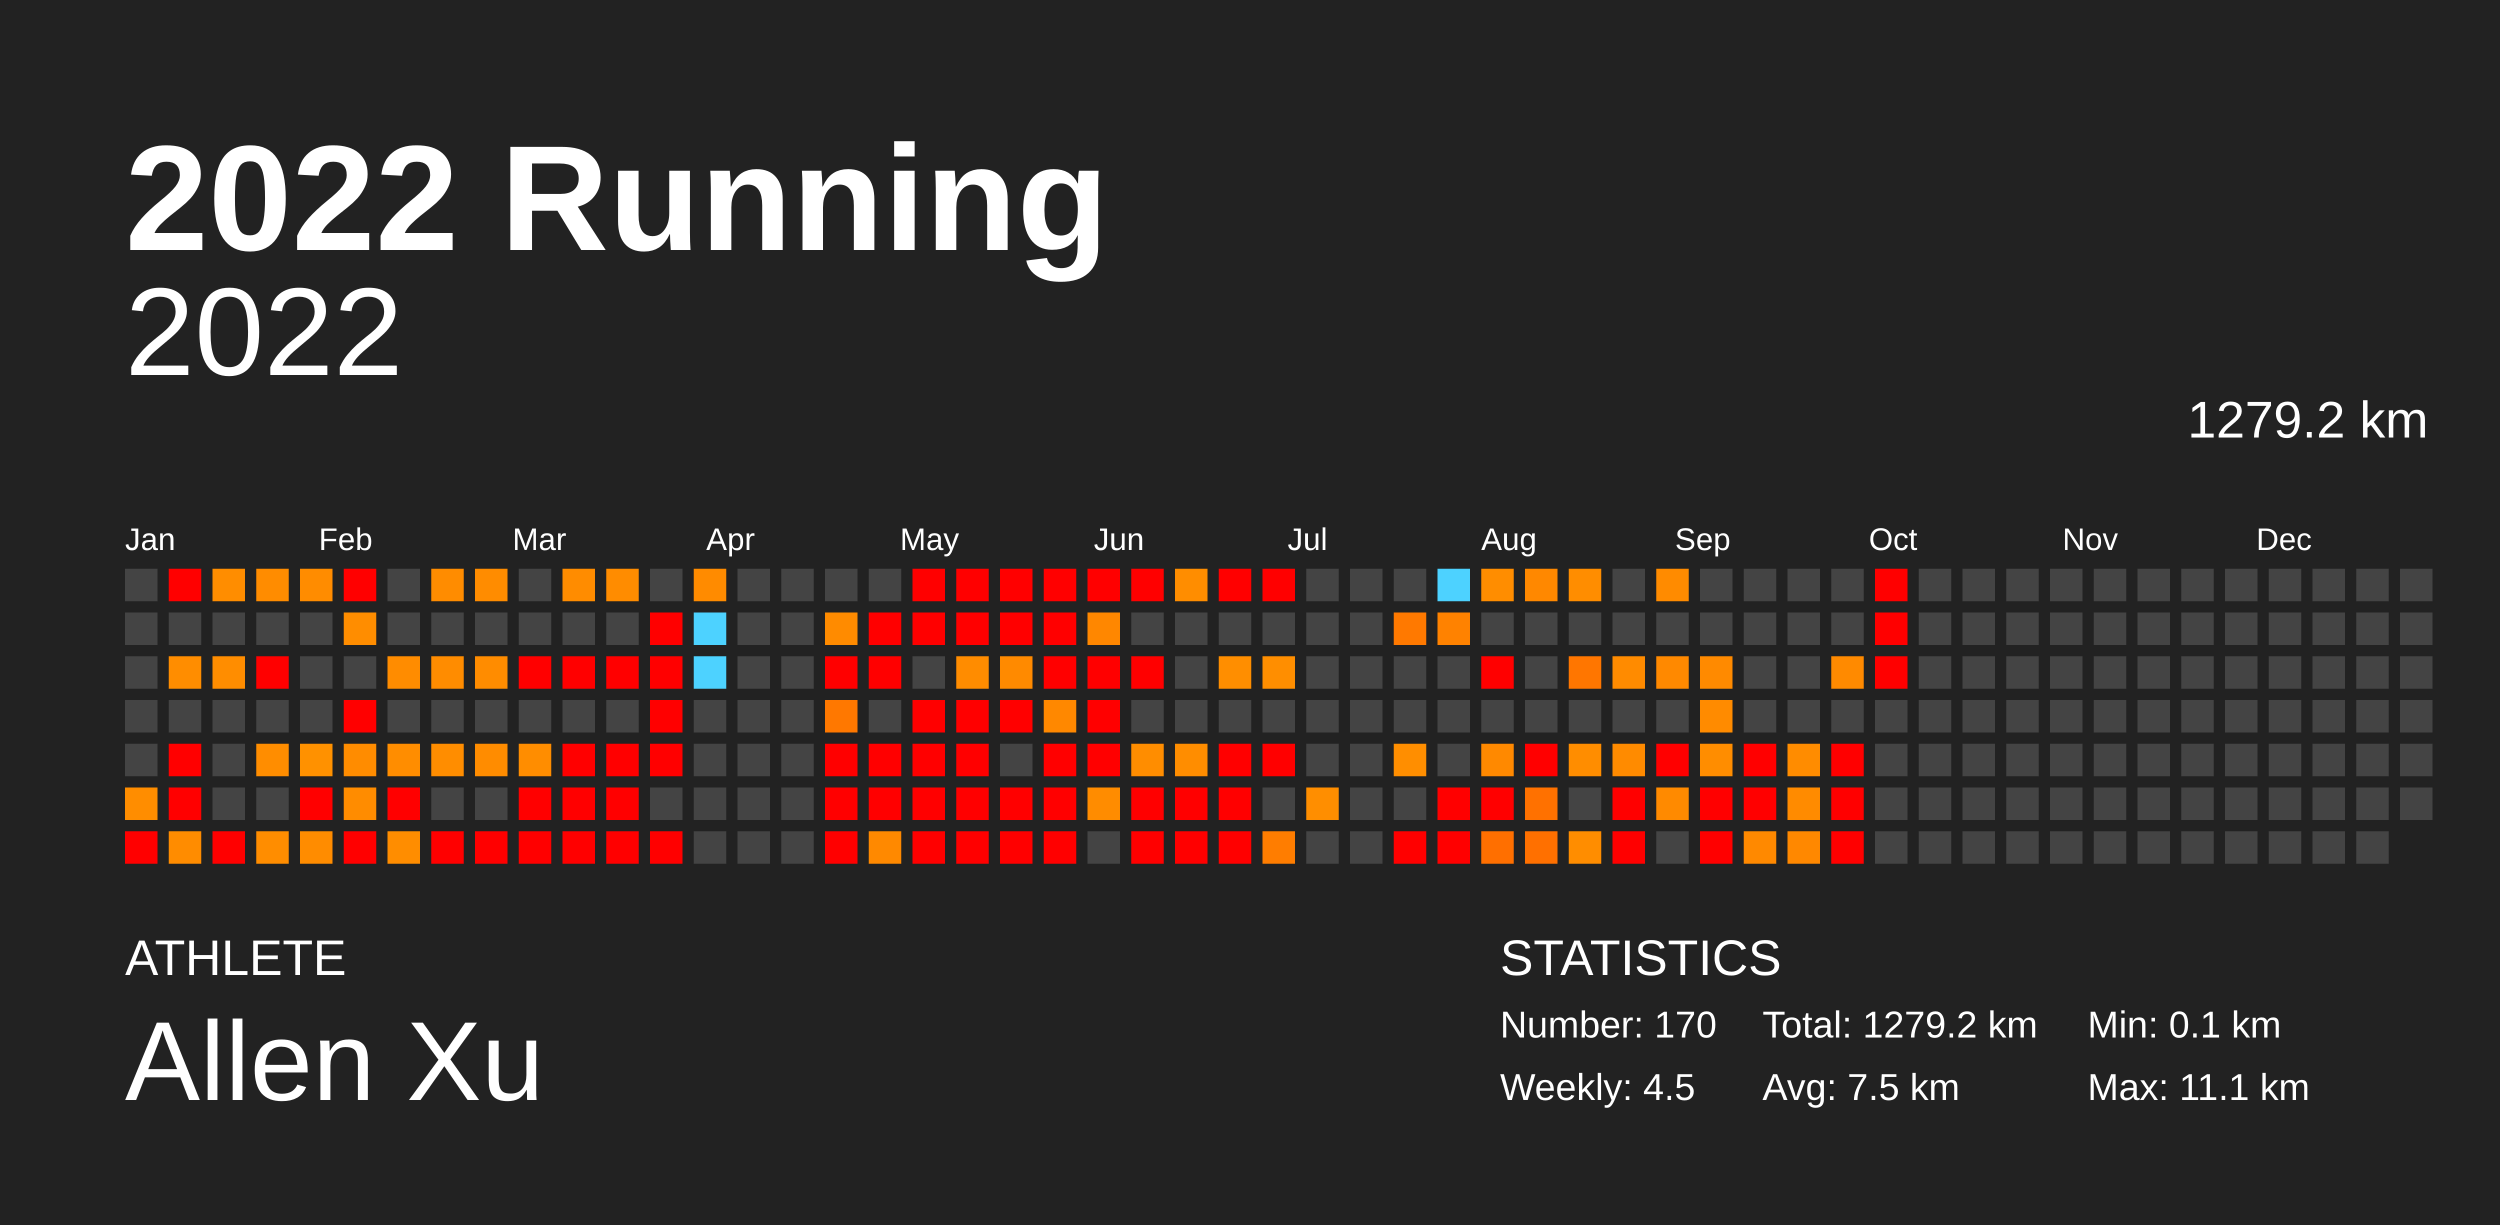
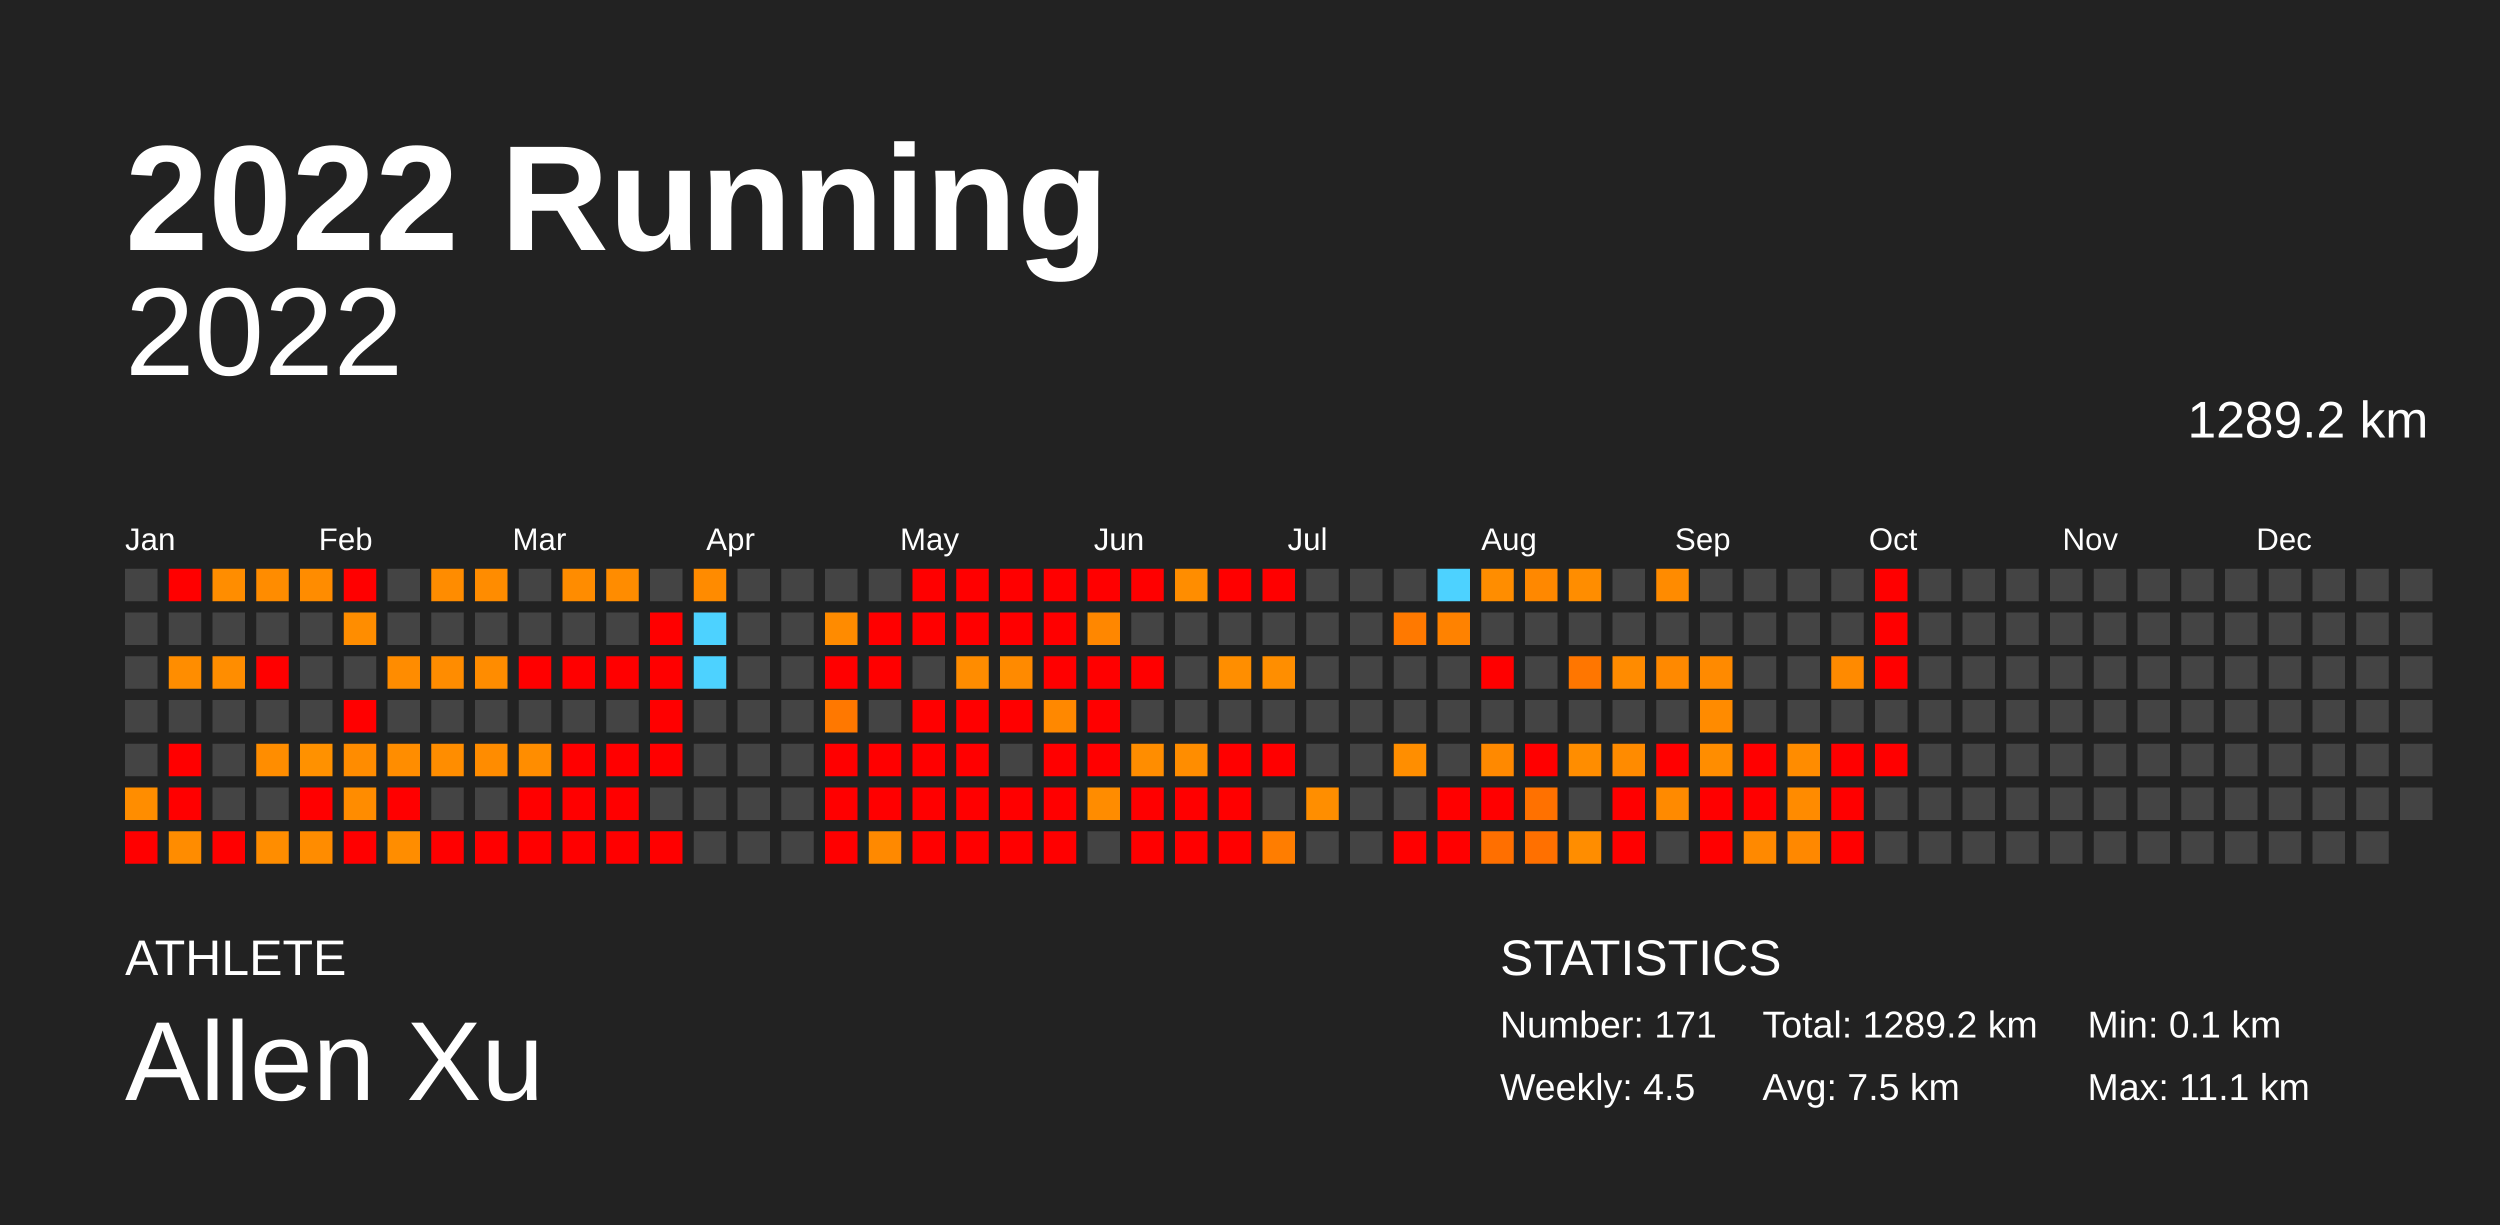
<svg xmlns="http://www.w3.org/2000/svg" baseProfile="full" height="98mm" version="1.1" viewBox="0,0,200,98" width="200mm">
  <defs />
  <rect fill="#222222" height="98" width="200" x="0" y="0" />
  <text fill="#FFFFFF" style="font-size:12px; font-family:Arial; font-weight:bold;" x="10" y="20">2022 Running</text>
  <text fill="#FFFFFF" style="font-size:4px; font-family:Arial" x="10" y="78">ATHLETE</text>
  <text fill="#FFFFFF" style="font-size:9px; font-family:Arial" x="10" y="88">Allen Xu</text>
  <text fill="#FFFFFF" style="font-size:4px; font-family:Arial" x="120" y="78">STATISTICS</text>
-   <text fill="#FFFFFF" style="font-size:3px; font-family:Arial" x="120" y="83">Number: 170</text>
+   <text fill="#FFFFFF" style="font-size:3px; font-family:Arial" x="120" y="83">Number: 171</text>
  <text fill="#FFFFFF" style="font-size:3px; font-family:Arial" x="120" y="88">Weekly: 4.5</text>
-   <text fill="#FFFFFF" style="font-size:3px; font-family:Arial" x="141" y="83">Total: 1279.2 km</text>
+   <text fill="#FFFFFF" style="font-size:3px; font-family:Arial" x="141" y="83">Total: 1289.2 km</text>
  <text fill="#FFFFFF" style="font-size:3px; font-family:Arial" x="141" y="88">Avg: 7.5 km</text>
  <text fill="#FFFFFF" style="font-size:3px; font-family:Arial" x="167" y="83">Min: 0.1 km</text>
  <text fill="#FFFFFF" style="font-size:3px; font-family:Arial" x="167" y="88">Max: 11.1 km</text>
  <text alignment-baseline="hanging" fill="#FFFFFF" style="font-size:10.0px; font-family:Arial;" x="10" y="30">2022</text>
-   <text alignment-baseline="hanging" fill="#FFFFFF" style="font-size:4.125px; font-family:Arial;" x="175" y="35">1279.2 km</text>
+   <text alignment-baseline="hanging" fill="#FFFFFF" style="font-size:4.125px; font-family:Arial;" x="175" y="35">1289.2 km</text>
  <text fill="#FFFFFF" style="font-size:2.5px; font-family:Arial" x="10.0" y="44">Jan</text>
  <text fill="#FFFFFF" style="font-size:2.5px; font-family:Arial" x="25.5" y="44">Feb</text>
  <text fill="#FFFFFF" style="font-size:2.5px; font-family:Arial" x="41.0" y="44">Mar</text>
  <text fill="#FFFFFF" style="font-size:2.5px; font-family:Arial" x="56.5" y="44">Apr</text>
  <text fill="#FFFFFF" style="font-size:2.5px; font-family:Arial" x="72.0" y="44">May</text>
  <text fill="#FFFFFF" style="font-size:2.5px; font-family:Arial" x="87.5" y="44">Jun</text>
  <text fill="#FFFFFF" style="font-size:2.5px; font-family:Arial" x="103.0" y="44">Jul</text>
  <text fill="#FFFFFF" style="font-size:2.5px; font-family:Arial" x="118.5" y="44">Aug</text>
  <text fill="#FFFFFF" style="font-size:2.5px; font-family:Arial" x="134.0" y="44">Sep</text>
  <text fill="#FFFFFF" style="font-size:2.5px; font-family:Arial" x="149.5" y="44">Oct</text>
  <text fill="#FFFFFF" style="font-size:2.5px; font-family:Arial" x="165.0" y="44">Nov</text>
  <text fill="#FFFFFF" style="font-size:2.5px; font-family:Arial" x="180.5" y="44">Dec</text>
  <rect fill="#444444" height="2.6" width="2.6" x="10.0" y="45.5" />
  <rect fill="#444444" height="2.6" width="2.6" x="10.0" y="49.0" />
  <rect fill="#444444" height="2.6" width="2.6" x="10.0" y="52.5" />
  <rect fill="#444444" height="2.6" width="2.6" x="10.0" y="56.0" />
  <rect fill="#444444" height="2.6" width="2.6" x="10.0" y="59.5" />
  <rect fill="#ff8d00" height="2.6" width="2.6" x="10.0" y="63.0" />
  <rect fill="red" height="2.6" width="2.6" x="10.0" y="66.5" />
  <rect fill="red" height="2.6" width="2.6" x="13.5" y="45.5" />
  <rect fill="#444444" height="2.6" width="2.6" x="13.5" y="49.0" />
  <rect fill="#ff8d00" height="2.6" width="2.6" x="13.5" y="52.5" />
  <rect fill="#444444" height="2.6" width="2.6" x="13.5" y="56.0" />
  <rect fill="red" height="2.6" width="2.6" x="13.5" y="59.5" />
  <rect fill="red" height="2.6" width="2.6" x="13.5" y="63.0" />
  <rect fill="#ff8c00" height="2.6" width="2.6" x="13.5" y="66.5" />
  <rect fill="#ff8d00" height="2.6" width="2.6" x="17.0" y="45.5" />
  <rect fill="#444444" height="2.6" width="2.6" x="17.0" y="49.0" />
  <rect fill="#ff8d00" height="2.6" width="2.6" x="17.0" y="52.5" />
  <rect fill="#444444" height="2.6" width="2.6" x="17.0" y="56.0" />
  <rect fill="#444444" height="2.6" width="2.6" x="17.0" y="59.5" />
  <rect fill="#444444" height="2.6" width="2.6" x="17.0" y="63.0" />
  <rect fill="red" height="2.6" width="2.6" x="17.0" y="66.5" />
  <rect fill="#ff8c00" height="2.6" width="2.6" x="20.5" y="45.5" />
  <rect fill="#444444" height="2.6" width="2.6" x="20.5" y="49.0" />
  <rect fill="red" height="2.6" width="2.6" x="20.5" y="52.5" />
  <rect fill="#444444" height="2.6" width="2.6" x="20.5" y="56.0" />
  <rect fill="#ff8d00" height="2.6" width="2.6" x="20.5" y="59.5" />
  <rect fill="#444444" height="2.6" width="2.6" x="20.5" y="63.0" />
  <rect fill="#ff8d00" height="2.6" width="2.6" x="20.5" y="66.5" />
  <rect fill="#ff8c00" height="2.6" width="2.6" x="24.0" y="45.5" />
  <rect fill="#444444" height="2.6" width="2.6" x="24.0" y="49.0" />
  <rect fill="#444444" height="2.6" width="2.6" x="24.0" y="52.5" />
  <rect fill="#444444" height="2.6" width="2.6" x="24.0" y="56.0" />
  <rect fill="#ff9100" height="2.6" width="2.6" x="24.0" y="59.5" />
  <rect fill="red" height="2.6" width="2.6" x="24.0" y="63.0" />
  <rect fill="#ff8c00" height="2.6" width="2.6" x="24.0" y="66.5" />
  <rect fill="red" height="2.6" width="2.6" x="27.5" y="45.5" />
  <rect fill="#ff8d00" height="2.6" width="2.6" x="27.5" y="49.0" />
  <rect fill="#444444" height="2.6" width="2.6" x="27.5" y="52.5" />
  <rect fill="red" height="2.6" width="2.6" x="27.5" y="56.0" />
  <rect fill="#ff8c00" height="2.6" width="2.6" x="27.5" y="59.5" />
  <rect fill="#ff8c00" height="2.6" width="2.6" x="27.5" y="63.0" />
  <rect fill="red" height="2.6" width="2.6" x="27.5" y="66.5" />
  <rect fill="#444444" height="2.6" width="2.6" x="31.0" y="45.5" />
  <rect fill="#444444" height="2.6" width="2.6" x="31.0" y="49.0" />
  <rect fill="#ff8c00" height="2.6" width="2.6" x="31.0" y="52.5" />
  <rect fill="#444444" height="2.6" width="2.6" x="31.0" y="56.0" />
  <rect fill="#ff8d00" height="2.6" width="2.6" x="31.0" y="59.5" />
  <rect fill="red" height="2.6" width="2.6" x="31.0" y="63.0" />
  <rect fill="#ff8d00" height="2.6" width="2.6" x="31.0" y="66.5" />
  <rect fill="#ff8c00" height="2.6" width="2.6" x="34.5" y="45.5" />
  <rect fill="#444444" height="2.6" width="2.6" x="34.5" y="49.0" />
  <rect fill="#ff8c00" height="2.6" width="2.6" x="34.5" y="52.5" />
  <rect fill="#444444" height="2.6" width="2.6" x="34.5" y="56.0" />
  <rect fill="#ff8d00" height="2.6" width="2.6" x="34.5" y="59.5" />
  <rect fill="#444444" height="2.6" width="2.6" x="34.5" y="63.0" />
  <rect fill="red" height="2.6" width="2.6" x="34.5" y="66.5" />
  <rect fill="#ff8c00" height="2.6" width="2.6" x="38.0" y="45.5" />
  <rect fill="#444444" height="2.6" width="2.6" x="38.0" y="49.0" />
  <rect fill="#ff8c00" height="2.6" width="2.6" x="38.0" y="52.5" />
  <rect fill="#444444" height="2.6" width="2.6" x="38.0" y="56.0" />
  <rect fill="#ff8c00" height="2.6" width="2.6" x="38.0" y="59.5" />
  <rect fill="#444444" height="2.6" width="2.6" x="38.0" y="63.0" />
  <rect fill="red" height="2.6" width="2.6" x="38.0" y="66.5" />
  <rect fill="#444444" height="2.6" width="2.6" x="41.5" y="45.5" />
  <rect fill="#444444" height="2.6" width="2.6" x="41.5" y="49.0" />
  <rect fill="red" height="2.6" width="2.6" x="41.5" y="52.5" />
  <rect fill="#444444" height="2.6" width="2.6" x="41.5" y="56.0" />
  <rect fill="#ff8d00" height="2.6" width="2.6" x="41.5" y="59.5" />
  <rect fill="red" height="2.6" width="2.6" x="41.5" y="63.0" />
  <rect fill="red" height="2.6" width="2.6" x="41.5" y="66.5" />
  <rect fill="#ff8c00" height="2.6" width="2.6" x="45.0" y="45.5" />
  <rect fill="#444444" height="2.6" width="2.6" x="45.0" y="49.0" />
  <rect fill="red" height="2.6" width="2.6" x="45.0" y="52.5" />
  <rect fill="#444444" height="2.6" width="2.6" x="45.0" y="56.0" />
  <rect fill="red" height="2.6" width="2.6" x="45.0" y="59.5" />
  <rect fill="red" height="2.6" width="2.6" x="45.0" y="63.0" />
  <rect fill="red" height="2.6" width="2.6" x="45.0" y="66.5" />
  <rect fill="#ff8c00" height="2.6" width="2.6" x="48.5" y="45.5" />
  <rect fill="#444444" height="2.6" width="2.6" x="48.5" y="49.0" />
  <rect fill="red" height="2.6" width="2.6" x="48.5" y="52.5" />
  <rect fill="#444444" height="2.6" width="2.6" x="48.5" y="56.0" />
  <rect fill="red" height="2.6" width="2.6" x="48.5" y="59.5" />
  <rect fill="red" height="2.6" width="2.6" x="48.5" y="63.0" />
  <rect fill="red" height="2.6" width="2.6" x="48.5" y="66.5" />
  <rect fill="#444444" height="2.6" width="2.6" x="52.0" y="45.5" />
  <rect fill="red" height="2.6" width="2.6" x="52.0" y="49.0" />
  <rect fill="red" height="2.6" width="2.6" x="52.0" y="52.5" />
  <rect fill="red" height="2.6" width="2.6" x="52.0" y="56.0" />
  <rect fill="red" height="2.6" width="2.6" x="52.0" y="59.5" />
  <rect fill="#444444" height="2.6" width="2.6" x="52.0" y="63.0" />
  <rect fill="red" height="2.6" width="2.6" x="52.0" y="66.5" />
  <rect fill="#ff8b00" height="2.6" width="2.6" x="55.5" y="45.5" />
  <rect fill="#4dd2ff" height="2.6" width="2.6" x="55.5" y="49.0" />
  <rect fill="#4dd2ff" height="2.6" width="2.6" x="55.5" y="52.5" />
  <rect fill="#444444" height="2.6" width="2.6" x="55.5" y="56.0" />
  <rect fill="#444444" height="2.6" width="2.6" x="55.5" y="59.5" />
  <rect fill="#444444" height="2.6" width="2.6" x="55.5" y="63.0" />
  <rect fill="#444444" height="2.6" width="2.6" x="55.5" y="66.5" />
  <rect fill="#444444" height="2.6" width="2.6" x="59.0" y="45.5" />
  <rect fill="#444444" height="2.6" width="2.6" x="59.0" y="49.0" />
  <rect fill="#444444" height="2.6" width="2.6" x="59.0" y="52.5" />
  <rect fill="#444444" height="2.6" width="2.6" x="59.0" y="56.0" />
  <rect fill="#444444" height="2.6" width="2.6" x="59.0" y="59.5" />
  <rect fill="#444444" height="2.6" width="2.6" x="59.0" y="63.0" />
  <rect fill="#444444" height="2.6" width="2.6" x="59.0" y="66.5" />
  <rect fill="#444444" height="2.6" width="2.6" x="62.5" y="45.5" />
  <rect fill="#444444" height="2.6" width="2.6" x="62.5" y="49.0" />
  <rect fill="#444444" height="2.6" width="2.6" x="62.5" y="52.5" />
  <rect fill="#444444" height="2.6" width="2.6" x="62.5" y="56.0" />
  <rect fill="#444444" height="2.6" width="2.6" x="62.5" y="59.5" />
  <rect fill="#444444" height="2.6" width="2.6" x="62.5" y="63.0" />
  <rect fill="#444444" height="2.6" width="2.6" x="62.5" y="66.5" />
  <rect fill="#444444" height="2.6" width="2.6" x="66.0" y="45.5" />
  <rect fill="#ff8b00" height="2.6" width="2.6" x="66.0" y="49.0" />
  <rect fill="red" height="2.6" width="2.6" x="66.0" y="52.5" />
  <rect fill="#ff7800" height="2.6" width="2.6" x="66.0" y="56.0" />
  <rect fill="red" height="2.6" width="2.6" x="66.0" y="59.5" />
  <rect fill="red" height="2.6" width="2.6" x="66.0" y="63.0" />
  <rect fill="red" height="2.6" width="2.6" x="66.0" y="66.5" />
  <rect fill="#444444" height="2.6" width="2.6" x="69.5" y="45.5" />
  <rect fill="red" height="2.6" width="2.6" x="69.5" y="49.0" />
  <rect fill="red" height="2.6" width="2.6" x="69.5" y="52.5" />
  <rect fill="#444444" height="2.6" width="2.6" x="69.5" y="56.0" />
  <rect fill="red" height="2.6" width="2.6" x="69.5" y="59.5" />
  <rect fill="red" height="2.6" width="2.6" x="69.5" y="63.0" />
  <rect fill="#ff8900" height="2.6" width="2.6" x="69.5" y="66.5" />
  <rect fill="red" height="2.6" width="2.6" x="73.0" y="45.5" />
  <rect fill="red" height="2.6" width="2.6" x="73.0" y="49.0" />
  <rect fill="#444444" height="2.6" width="2.6" x="73.0" y="52.5" />
  <rect fill="red" height="2.6" width="2.6" x="73.0" y="56.0" />
  <rect fill="red" height="2.6" width="2.6" x="73.0" y="59.5" />
  <rect fill="red" height="2.6" width="2.6" x="73.0" y="63.0" />
  <rect fill="red" height="2.6" width="2.6" x="73.0" y="66.5" />
  <rect fill="red" height="2.6" width="2.6" x="76.5" y="45.5" />
  <rect fill="red" height="2.6" width="2.6" x="76.5" y="49.0" />
  <rect fill="#ff8c00" height="2.6" width="2.6" x="76.5" y="52.5" />
  <rect fill="red" height="2.6" width="2.6" x="76.5" y="56.0" />
  <rect fill="red" height="2.6" width="2.6" x="76.5" y="59.5" />
  <rect fill="red" height="2.6" width="2.6" x="76.5" y="63.0" />
  <rect fill="red" height="2.6" width="2.6" x="76.5" y="66.5" />
  <rect fill="red" height="2.6" width="2.6" x="80.0" y="45.5" />
  <rect fill="red" height="2.6" width="2.6" x="80.0" y="49.0" />
  <rect fill="#ff8a00" height="2.6" width="2.6" x="80.0" y="52.5" />
  <rect fill="red" height="2.6" width="2.6" x="80.0" y="56.0" />
  <rect fill="#444444" height="2.6" width="2.6" x="80.0" y="59.5" />
  <rect fill="red" height="2.6" width="2.6" x="80.0" y="63.0" />
  <rect fill="red" height="2.6" width="2.6" x="80.0" y="66.5" />
  <rect fill="red" height="2.6" width="2.6" x="83.5" y="45.5" />
  <rect fill="red" height="2.6" width="2.6" x="83.5" y="49.0" />
  <rect fill="red" height="2.6" width="2.6" x="83.5" y="52.5" />
  <rect fill="#ff8800" height="2.6" width="2.6" x="83.5" y="56.0" />
  <rect fill="red" height="2.6" width="2.6" x="83.5" y="59.5" />
  <rect fill="red" height="2.6" width="2.6" x="83.5" y="63.0" />
  <rect fill="red" height="2.6" width="2.6" x="83.5" y="66.5" />
  <rect fill="red" height="2.6" width="2.6" x="87.0" y="45.5" />
  <rect fill="#ff8700" height="2.6" width="2.6" x="87.0" y="49.0" />
  <rect fill="red" height="2.6" width="2.6" x="87.0" y="52.5" />
  <rect fill="red" height="2.6" width="2.6" x="87.0" y="56.0" />
  <rect fill="red" height="2.6" width="2.6" x="87.0" y="59.5" />
  <rect fill="#ff8c00" height="2.6" width="2.6" x="87.0" y="63.0" />
  <rect fill="#444444" height="2.6" width="2.6" x="87.0" y="66.5" />
  <rect fill="red" height="2.6" width="2.6" x="90.5" y="45.5" />
  <rect fill="#444444" height="2.6" width="2.6" x="90.5" y="49.0" />
  <rect fill="red" height="2.6" width="2.6" x="90.5" y="52.5" />
  <rect fill="#444444" height="2.6" width="2.6" x="90.5" y="56.0" />
  <rect fill="#ff8d00" height="2.6" width="2.6" x="90.5" y="59.5" />
  <rect fill="red" height="2.6" width="2.6" x="90.5" y="63.0" />
  <rect fill="red" height="2.6" width="2.6" x="90.5" y="66.5" />
  <rect fill="#ff8d00" height="2.6" width="2.6" x="94.0" y="45.5" />
  <rect fill="#444444" height="2.6" width="2.6" x="94.0" y="49.0" />
  <rect fill="#444444" height="2.6" width="2.6" x="94.0" y="52.5" />
  <rect fill="#444444" height="2.6" width="2.6" x="94.0" y="56.0" />
  <rect fill="#ff8d00" height="2.6" width="2.6" x="94.0" y="59.5" />
  <rect fill="red" height="2.6" width="2.6" x="94.0" y="63.0" />
  <rect fill="red" height="2.6" width="2.6" x="94.0" y="66.5" />
  <rect fill="red" height="2.6" width="2.6" x="97.5" y="45.5" />
  <rect fill="#444444" height="2.6" width="2.6" x="97.5" y="49.0" />
  <rect fill="#ff8e00" height="2.6" width="2.6" x="97.5" y="52.5" />
  <rect fill="#444444" height="2.6" width="2.6" x="97.5" y="56.0" />
  <rect fill="red" height="2.6" width="2.6" x="97.5" y="59.5" />
  <rect fill="red" height="2.6" width="2.6" x="97.5" y="63.0" />
  <rect fill="red" height="2.6" width="2.6" x="97.5" y="66.5" />
  <rect fill="red" height="2.6" width="2.6" x="101.0" y="45.5" />
  <rect fill="#444444" height="2.6" width="2.6" x="101.0" y="49.0" />
  <rect fill="#ff8e00" height="2.6" width="2.6" x="101.0" y="52.5" />
  <rect fill="#444444" height="2.6" width="2.6" x="101.0" y="56.0" />
  <rect fill="red" height="2.6" width="2.6" x="101.0" y="59.5" />
  <rect fill="#444444" height="2.6" width="2.6" x="101.0" y="63.0" />
  <rect fill="#ff7d00" height="2.6" width="2.6" x="101.0" y="66.5" />
  <rect fill="#444444" height="2.6" width="2.6" x="104.5" y="45.5" />
  <rect fill="#444444" height="2.6" width="2.6" x="104.5" y="49.0" />
  <rect fill="#444444" height="2.6" width="2.6" x="104.5" y="52.5" />
  <rect fill="#444444" height="2.6" width="2.6" x="104.5" y="56.0" />
  <rect fill="#444444" height="2.6" width="2.6" x="104.5" y="59.5" />
  <rect fill="#ff8e00" height="2.6" width="2.6" x="104.5" y="63.0" />
  <rect fill="#444444" height="2.6" width="2.6" x="104.5" y="66.5" />
  <rect fill="#444444" height="2.6" width="2.6" x="108.0" y="45.5" />
  <rect fill="#444444" height="2.6" width="2.6" x="108.0" y="49.0" />
  <rect fill="#444444" height="2.6" width="2.6" x="108.0" y="52.5" />
  <rect fill="#444444" height="2.6" width="2.6" x="108.0" y="56.0" />
  <rect fill="#444444" height="2.6" width="2.6" x="108.0" y="59.5" />
  <rect fill="#444444" height="2.6" width="2.6" x="108.0" y="63.0" />
  <rect fill="#444444" height="2.6" width="2.6" x="108.0" y="66.5" />
  <rect fill="#444444" height="2.6" width="2.6" x="111.5" y="45.5" />
  <rect fill="#ff7900" height="2.6" width="2.6" x="111.5" y="49.0" />
  <rect fill="#444444" height="2.6" width="2.6" x="111.5" y="52.5" />
  <rect fill="#444444" height="2.6" width="2.6" x="111.5" y="56.0" />
  <rect fill="#ff8e00" height="2.6" width="2.6" x="111.5" y="59.5" />
  <rect fill="#444444" height="2.6" width="2.6" x="111.5" y="63.0" />
  <rect fill="red" height="2.6" width="2.6" x="111.5" y="66.5" />
  <rect fill="#4dd2ff" height="2.6" width="2.6" x="115.0" y="45.5" />
  <rect fill="#ff8200" height="2.6" width="2.6" x="115.0" y="49.0" />
  <rect fill="#444444" height="2.6" width="2.6" x="115.0" y="52.5" />
  <rect fill="#444444" height="2.6" width="2.6" x="115.0" y="56.0" />
  <rect fill="#444444" height="2.6" width="2.6" x="115.0" y="59.5" />
  <rect fill="red" height="2.6" width="2.6" x="115.0" y="63.0" />
  <rect fill="red" height="2.6" width="2.6" x="115.0" y="66.5" />
  <rect fill="#ff8d00" height="2.6" width="2.6" x="118.5" y="45.5" />
  <rect fill="#444444" height="2.6" width="2.6" x="118.5" y="49.0" />
  <rect fill="red" height="2.6" width="2.6" x="118.5" y="52.5" />
  <rect fill="#444444" height="2.6" width="2.6" x="118.5" y="56.0" />
  <rect fill="#ff8900" height="2.6" width="2.6" x="118.5" y="59.5" />
  <rect fill="red" height="2.6" width="2.6" x="118.5" y="63.0" />
  <rect fill="#ff6f00" height="2.6" width="2.6" x="118.5" y="66.5" />
  <rect fill="#ff8800" height="2.6" width="2.6" x="122.0" y="45.5" />
  <rect fill="#444444" height="2.6" width="2.6" x="122.0" y="49.0" />
  <rect fill="#444444" height="2.6" width="2.6" x="122.0" y="52.5" />
  <rect fill="#444444" height="2.6" width="2.6" x="122.0" y="56.0" />
  <rect fill="red" height="2.6" width="2.6" x="122.0" y="59.5" />
  <rect fill="#ff7100" height="2.6" width="2.6" x="122.0" y="63.0" />
  <rect fill="#ff7000" height="2.6" width="2.6" x="122.0" y="66.5" />
  <rect fill="#ff8d00" height="2.6" width="2.6" x="125.5" y="45.5" />
  <rect fill="#444444" height="2.6" width="2.6" x="125.5" y="49.0" />
  <rect fill="#ff7600" height="2.6" width="2.6" x="125.5" y="52.5" />
  <rect fill="#444444" height="2.6" width="2.6" x="125.5" y="56.0" />
  <rect fill="#ff8d00" height="2.6" width="2.6" x="125.5" y="59.5" />
  <rect fill="#444444" height="2.6" width="2.6" x="125.5" y="63.0" />
  <rect fill="#ff8d00" height="2.6" width="2.6" x="125.5" y="66.5" />
  <rect fill="#444444" height="2.6" width="2.6" x="129.0" y="45.5" />
  <rect fill="#444444" height="2.6" width="2.6" x="129.0" y="49.0" />
  <rect fill="#ff8b00" height="2.6" width="2.6" x="129.0" y="52.5" />
  <rect fill="#444444" height="2.6" width="2.6" x="129.0" y="56.0" />
  <rect fill="#ff8b00" height="2.6" width="2.6" x="129.0" y="59.5" />
  <rect fill="red" height="2.6" width="2.6" x="129.0" y="63.0" />
  <rect fill="red" height="2.6" width="2.6" x="129.0" y="66.5" />
  <rect fill="#ff8b00" height="2.6" width="2.6" x="132.5" y="45.5" />
  <rect fill="#444444" height="2.6" width="2.6" x="132.5" y="49.0" />
  <rect fill="#ff8900" height="2.6" width="2.6" x="132.5" y="52.5" />
  <rect fill="#444444" height="2.6" width="2.6" x="132.5" y="56.0" />
  <rect fill="red" height="2.6" width="2.6" x="132.5" y="59.5" />
  <rect fill="#ff8a00" height="2.6" width="2.6" x="132.5" y="63.0" />
  <rect fill="#444444" height="2.6" width="2.6" x="132.5" y="66.5" />
  <rect fill="#444444" height="2.6" width="2.6" x="136.0" y="45.5" />
  <rect fill="#444444" height="2.6" width="2.6" x="136.0" y="49.0" />
  <rect fill="#ff8a00" height="2.6" width="2.6" x="136.0" y="52.5" />
  <rect fill="#ff8b00" height="2.6" width="2.6" x="136.0" y="56.0" />
  <rect fill="#ff8d00" height="2.6" width="2.6" x="136.0" y="59.5" />
  <rect fill="red" height="2.6" width="2.6" x="136.0" y="63.0" />
  <rect fill="red" height="2.6" width="2.6" x="136.0" y="66.5" />
  <rect fill="#444444" height="2.6" width="2.6" x="139.5" y="45.5" />
  <rect fill="#444444" height="2.6" width="2.6" x="139.5" y="49.0" />
  <rect fill="#444444" height="2.6" width="2.6" x="139.5" y="52.5" />
  <rect fill="#444444" height="2.6" width="2.6" x="139.5" y="56.0" />
  <rect fill="red" height="2.6" width="2.6" x="139.5" y="59.5" />
  <rect fill="red" height="2.6" width="2.6" x="139.5" y="63.0" />
  <rect fill="#ff8900" height="2.6" width="2.6" x="139.5" y="66.5" />
  <rect fill="#444444" height="2.6" width="2.6" x="143.0" y="45.5" />
  <rect fill="#444444" height="2.6" width="2.6" x="143.0" y="49.0" />
  <rect fill="#444444" height="2.6" width="2.6" x="143.0" y="52.5" />
  <rect fill="#444444" height="2.6" width="2.6" x="143.0" y="56.0" />
  <rect fill="#ff8c00" height="2.6" width="2.6" x="143.0" y="59.5" />
  <rect fill="#ff8b00" height="2.6" width="2.6" x="143.0" y="63.0" />
  <rect fill="#ff8800" height="2.6" width="2.6" x="143.0" y="66.5" />
  <rect fill="#444444" height="2.6" width="2.6" x="146.5" y="45.5" />
  <rect fill="#444444" height="2.6" width="2.6" x="146.5" y="49.0" />
  <rect fill="#ff8a00" height="2.6" width="2.6" x="146.5" y="52.5" />
  <rect fill="#444444" height="2.6" width="2.6" x="146.5" y="56.0" />
  <rect fill="red" height="2.6" width="2.6" x="146.5" y="59.5" />
  <rect fill="red" height="2.6" width="2.6" x="146.5" y="63.0" />
  <rect fill="red" height="2.6" width="2.6" x="146.5" y="66.5" />
  <rect fill="red" height="2.6" width="2.6" x="150.0" y="45.5" />
  <rect fill="red" height="2.6" width="2.6" x="150.0" y="49.0" />
  <rect fill="red" height="2.6" width="2.6" x="150.0" y="52.5" />
  <rect fill="#444444" height="2.6" width="2.6" x="150.0" y="56.0" />
-   <rect fill="#444444" height="2.6" width="2.6" x="150.0" y="59.5" />
+   <rect fill="red" height="2.6" width="2.6" x="150.0" y="59.5" />
  <rect fill="#444444" height="2.6" width="2.6" x="150.0" y="63.0" />
  <rect fill="#444444" height="2.6" width="2.6" x="150.0" y="66.5" />
  <rect fill="#444444" height="2.6" width="2.6" x="153.5" y="45.5" />
  <rect fill="#444444" height="2.6" width="2.6" x="153.5" y="49.0" />
  <rect fill="#444444" height="2.6" width="2.6" x="153.5" y="52.5" />
  <rect fill="#444444" height="2.6" width="2.6" x="153.5" y="56.0" />
  <rect fill="#444444" height="2.6" width="2.6" x="153.5" y="59.5" />
  <rect fill="#444444" height="2.6" width="2.6" x="153.5" y="63.0" />
  <rect fill="#444444" height="2.6" width="2.6" x="153.5" y="66.5" />
  <rect fill="#444444" height="2.6" width="2.6" x="157.0" y="45.5" />
  <rect fill="#444444" height="2.6" width="2.6" x="157.0" y="49.0" />
  <rect fill="#444444" height="2.6" width="2.6" x="157.0" y="52.5" />
  <rect fill="#444444" height="2.6" width="2.6" x="157.0" y="56.0" />
  <rect fill="#444444" height="2.6" width="2.6" x="157.0" y="59.5" />
  <rect fill="#444444" height="2.6" width="2.6" x="157.0" y="63.0" />
  <rect fill="#444444" height="2.6" width="2.6" x="157.0" y="66.5" />
  <rect fill="#444444" height="2.6" width="2.6" x="160.5" y="45.5" />
  <rect fill="#444444" height="2.6" width="2.6" x="160.5" y="49.0" />
  <rect fill="#444444" height="2.6" width="2.6" x="160.5" y="52.5" />
  <rect fill="#444444" height="2.6" width="2.6" x="160.5" y="56.0" />
  <rect fill="#444444" height="2.6" width="2.6" x="160.5" y="59.5" />
  <rect fill="#444444" height="2.6" width="2.6" x="160.5" y="63.0" />
  <rect fill="#444444" height="2.6" width="2.6" x="160.5" y="66.5" />
  <rect fill="#444444" height="2.6" width="2.6" x="164.0" y="45.5" />
  <rect fill="#444444" height="2.6" width="2.6" x="164.0" y="49.0" />
  <rect fill="#444444" height="2.6" width="2.6" x="164.0" y="52.5" />
  <rect fill="#444444" height="2.6" width="2.6" x="164.0" y="56.0" />
  <rect fill="#444444" height="2.6" width="2.6" x="164.0" y="59.5" />
  <rect fill="#444444" height="2.6" width="2.6" x="164.0" y="63.0" />
  <rect fill="#444444" height="2.6" width="2.6" x="164.0" y="66.5" />
  <rect fill="#444444" height="2.6" width="2.6" x="167.5" y="45.5" />
  <rect fill="#444444" height="2.6" width="2.6" x="167.5" y="49.0" />
  <rect fill="#444444" height="2.6" width="2.6" x="167.5" y="52.5" />
  <rect fill="#444444" height="2.6" width="2.6" x="167.5" y="56.0" />
  <rect fill="#444444" height="2.6" width="2.6" x="167.5" y="59.5" />
  <rect fill="#444444" height="2.6" width="2.6" x="167.5" y="63.0" />
  <rect fill="#444444" height="2.6" width="2.6" x="167.5" y="66.5" />
  <rect fill="#444444" height="2.6" width="2.6" x="171.0" y="45.5" />
  <rect fill="#444444" height="2.6" width="2.6" x="171.0" y="49.0" />
  <rect fill="#444444" height="2.6" width="2.6" x="171.0" y="52.5" />
  <rect fill="#444444" height="2.6" width="2.6" x="171.0" y="56.0" />
  <rect fill="#444444" height="2.6" width="2.6" x="171.0" y="59.5" />
  <rect fill="#444444" height="2.6" width="2.6" x="171.0" y="63.0" />
  <rect fill="#444444" height="2.6" width="2.6" x="171.0" y="66.5" />
  <rect fill="#444444" height="2.6" width="2.6" x="174.5" y="45.5" />
  <rect fill="#444444" height="2.6" width="2.6" x="174.5" y="49.0" />
  <rect fill="#444444" height="2.6" width="2.6" x="174.5" y="52.5" />
  <rect fill="#444444" height="2.6" width="2.6" x="174.5" y="56.0" />
  <rect fill="#444444" height="2.6" width="2.6" x="174.5" y="59.5" />
  <rect fill="#444444" height="2.6" width="2.6" x="174.5" y="63.0" />
  <rect fill="#444444" height="2.6" width="2.6" x="174.5" y="66.5" />
  <rect fill="#444444" height="2.6" width="2.6" x="178.0" y="45.5" />
  <rect fill="#444444" height="2.6" width="2.6" x="178.0" y="49.0" />
  <rect fill="#444444" height="2.6" width="2.6" x="178.0" y="52.5" />
  <rect fill="#444444" height="2.6" width="2.6" x="178.0" y="56.0" />
  <rect fill="#444444" height="2.6" width="2.6" x="178.0" y="59.5" />
  <rect fill="#444444" height="2.6" width="2.6" x="178.0" y="63.0" />
  <rect fill="#444444" height="2.6" width="2.6" x="178.0" y="66.5" />
  <rect fill="#444444" height="2.6" width="2.6" x="181.5" y="45.5" />
  <rect fill="#444444" height="2.6" width="2.6" x="181.5" y="49.0" />
  <rect fill="#444444" height="2.6" width="2.6" x="181.5" y="52.5" />
  <rect fill="#444444" height="2.6" width="2.6" x="181.5" y="56.0" />
  <rect fill="#444444" height="2.6" width="2.6" x="181.5" y="59.5" />
  <rect fill="#444444" height="2.6" width="2.6" x="181.5" y="63.0" />
  <rect fill="#444444" height="2.6" width="2.6" x="181.5" y="66.5" />
  <rect fill="#444444" height="2.6" width="2.6" x="185.0" y="45.5" />
  <rect fill="#444444" height="2.6" width="2.6" x="185.0" y="49.0" />
  <rect fill="#444444" height="2.6" width="2.6" x="185.0" y="52.5" />
  <rect fill="#444444" height="2.6" width="2.6" x="185.0" y="56.0" />
  <rect fill="#444444" height="2.6" width="2.6" x="185.0" y="59.5" />
  <rect fill="#444444" height="2.6" width="2.6" x="185.0" y="63.0" />
  <rect fill="#444444" height="2.6" width="2.6" x="185.0" y="66.5" />
  <rect fill="#444444" height="2.6" width="2.6" x="188.5" y="45.5" />
  <rect fill="#444444" height="2.6" width="2.6" x="188.5" y="49.0" />
  <rect fill="#444444" height="2.6" width="2.6" x="188.5" y="52.5" />
  <rect fill="#444444" height="2.6" width="2.6" x="188.5" y="56.0" />
  <rect fill="#444444" height="2.6" width="2.6" x="188.5" y="59.5" />
  <rect fill="#444444" height="2.6" width="2.6" x="188.5" y="63.0" />
  <rect fill="#444444" height="2.6" width="2.6" x="188.5" y="66.5" />
  <rect fill="#444444" height="2.6" width="2.6" x="192.0" y="45.5" />
  <rect fill="#444444" height="2.6" width="2.6" x="192.0" y="49.0" />
  <rect fill="#444444" height="2.6" width="2.6" x="192.0" y="52.5" />
  <rect fill="#444444" height="2.6" width="2.6" x="192.0" y="56.0" />
  <rect fill="#444444" height="2.6" width="2.6" x="192.0" y="59.5" />
  <rect fill="#444444" height="2.6" width="2.6" x="192.0" y="63.0" />
</svg>
